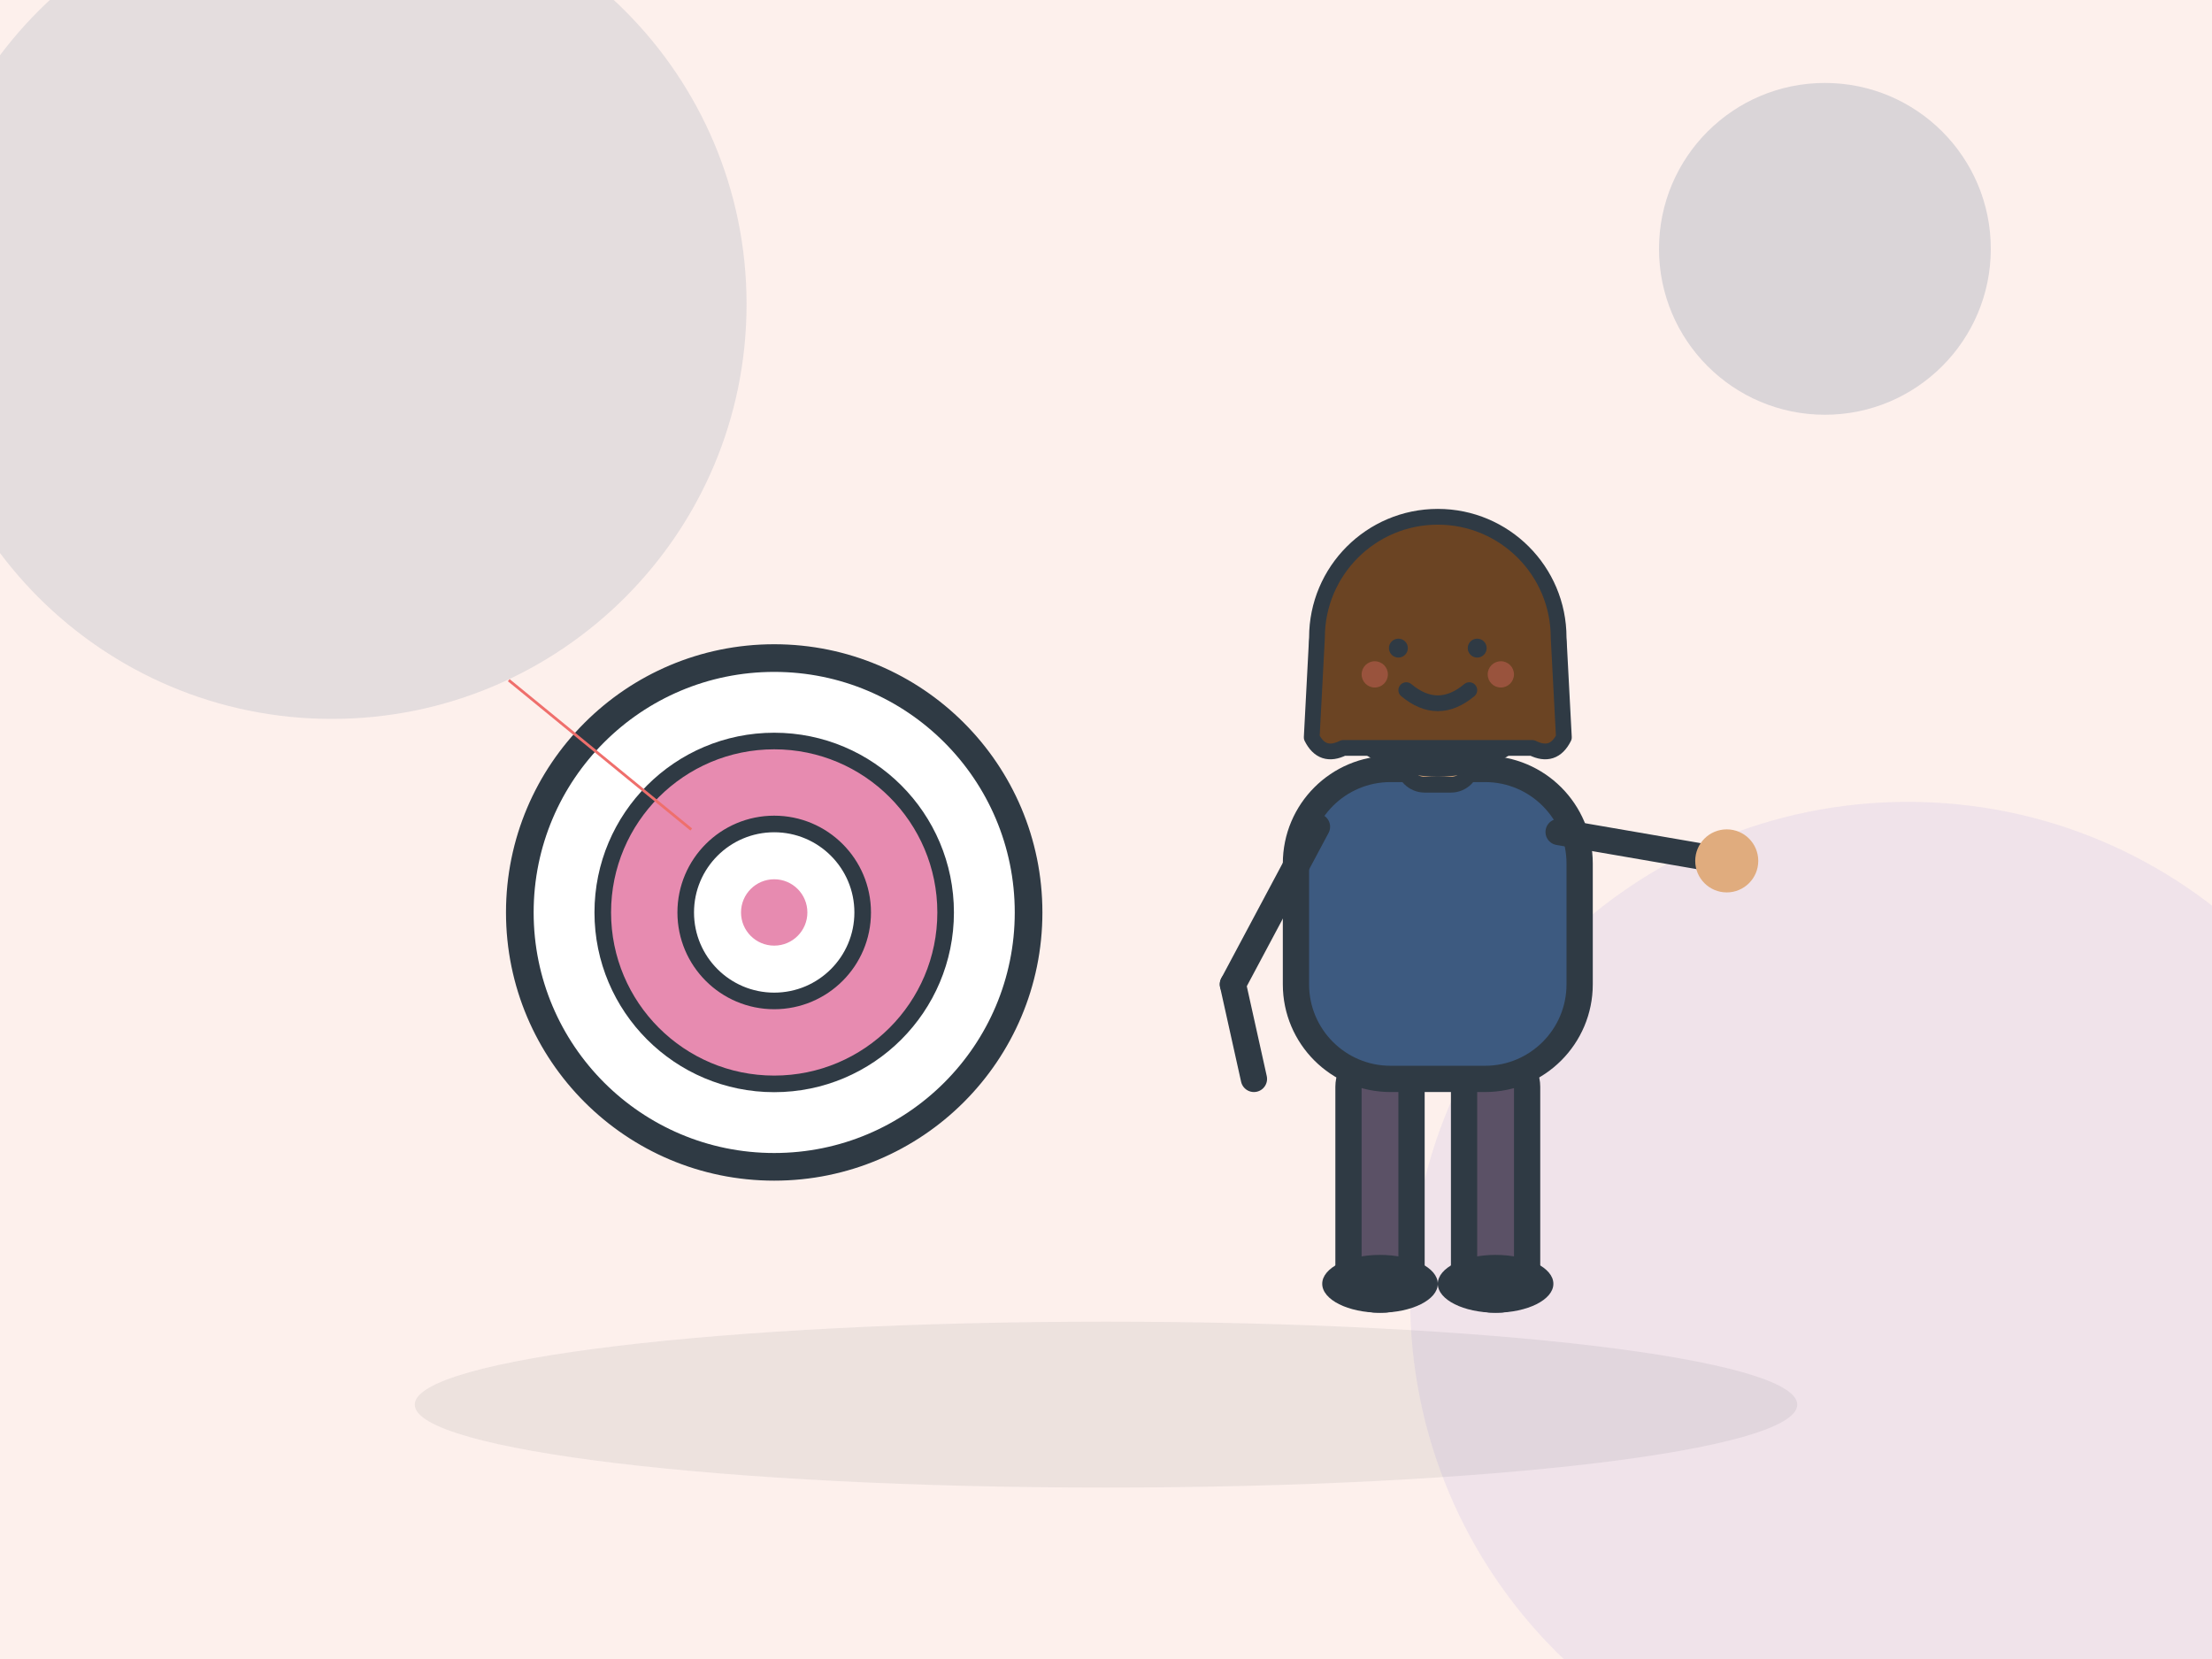
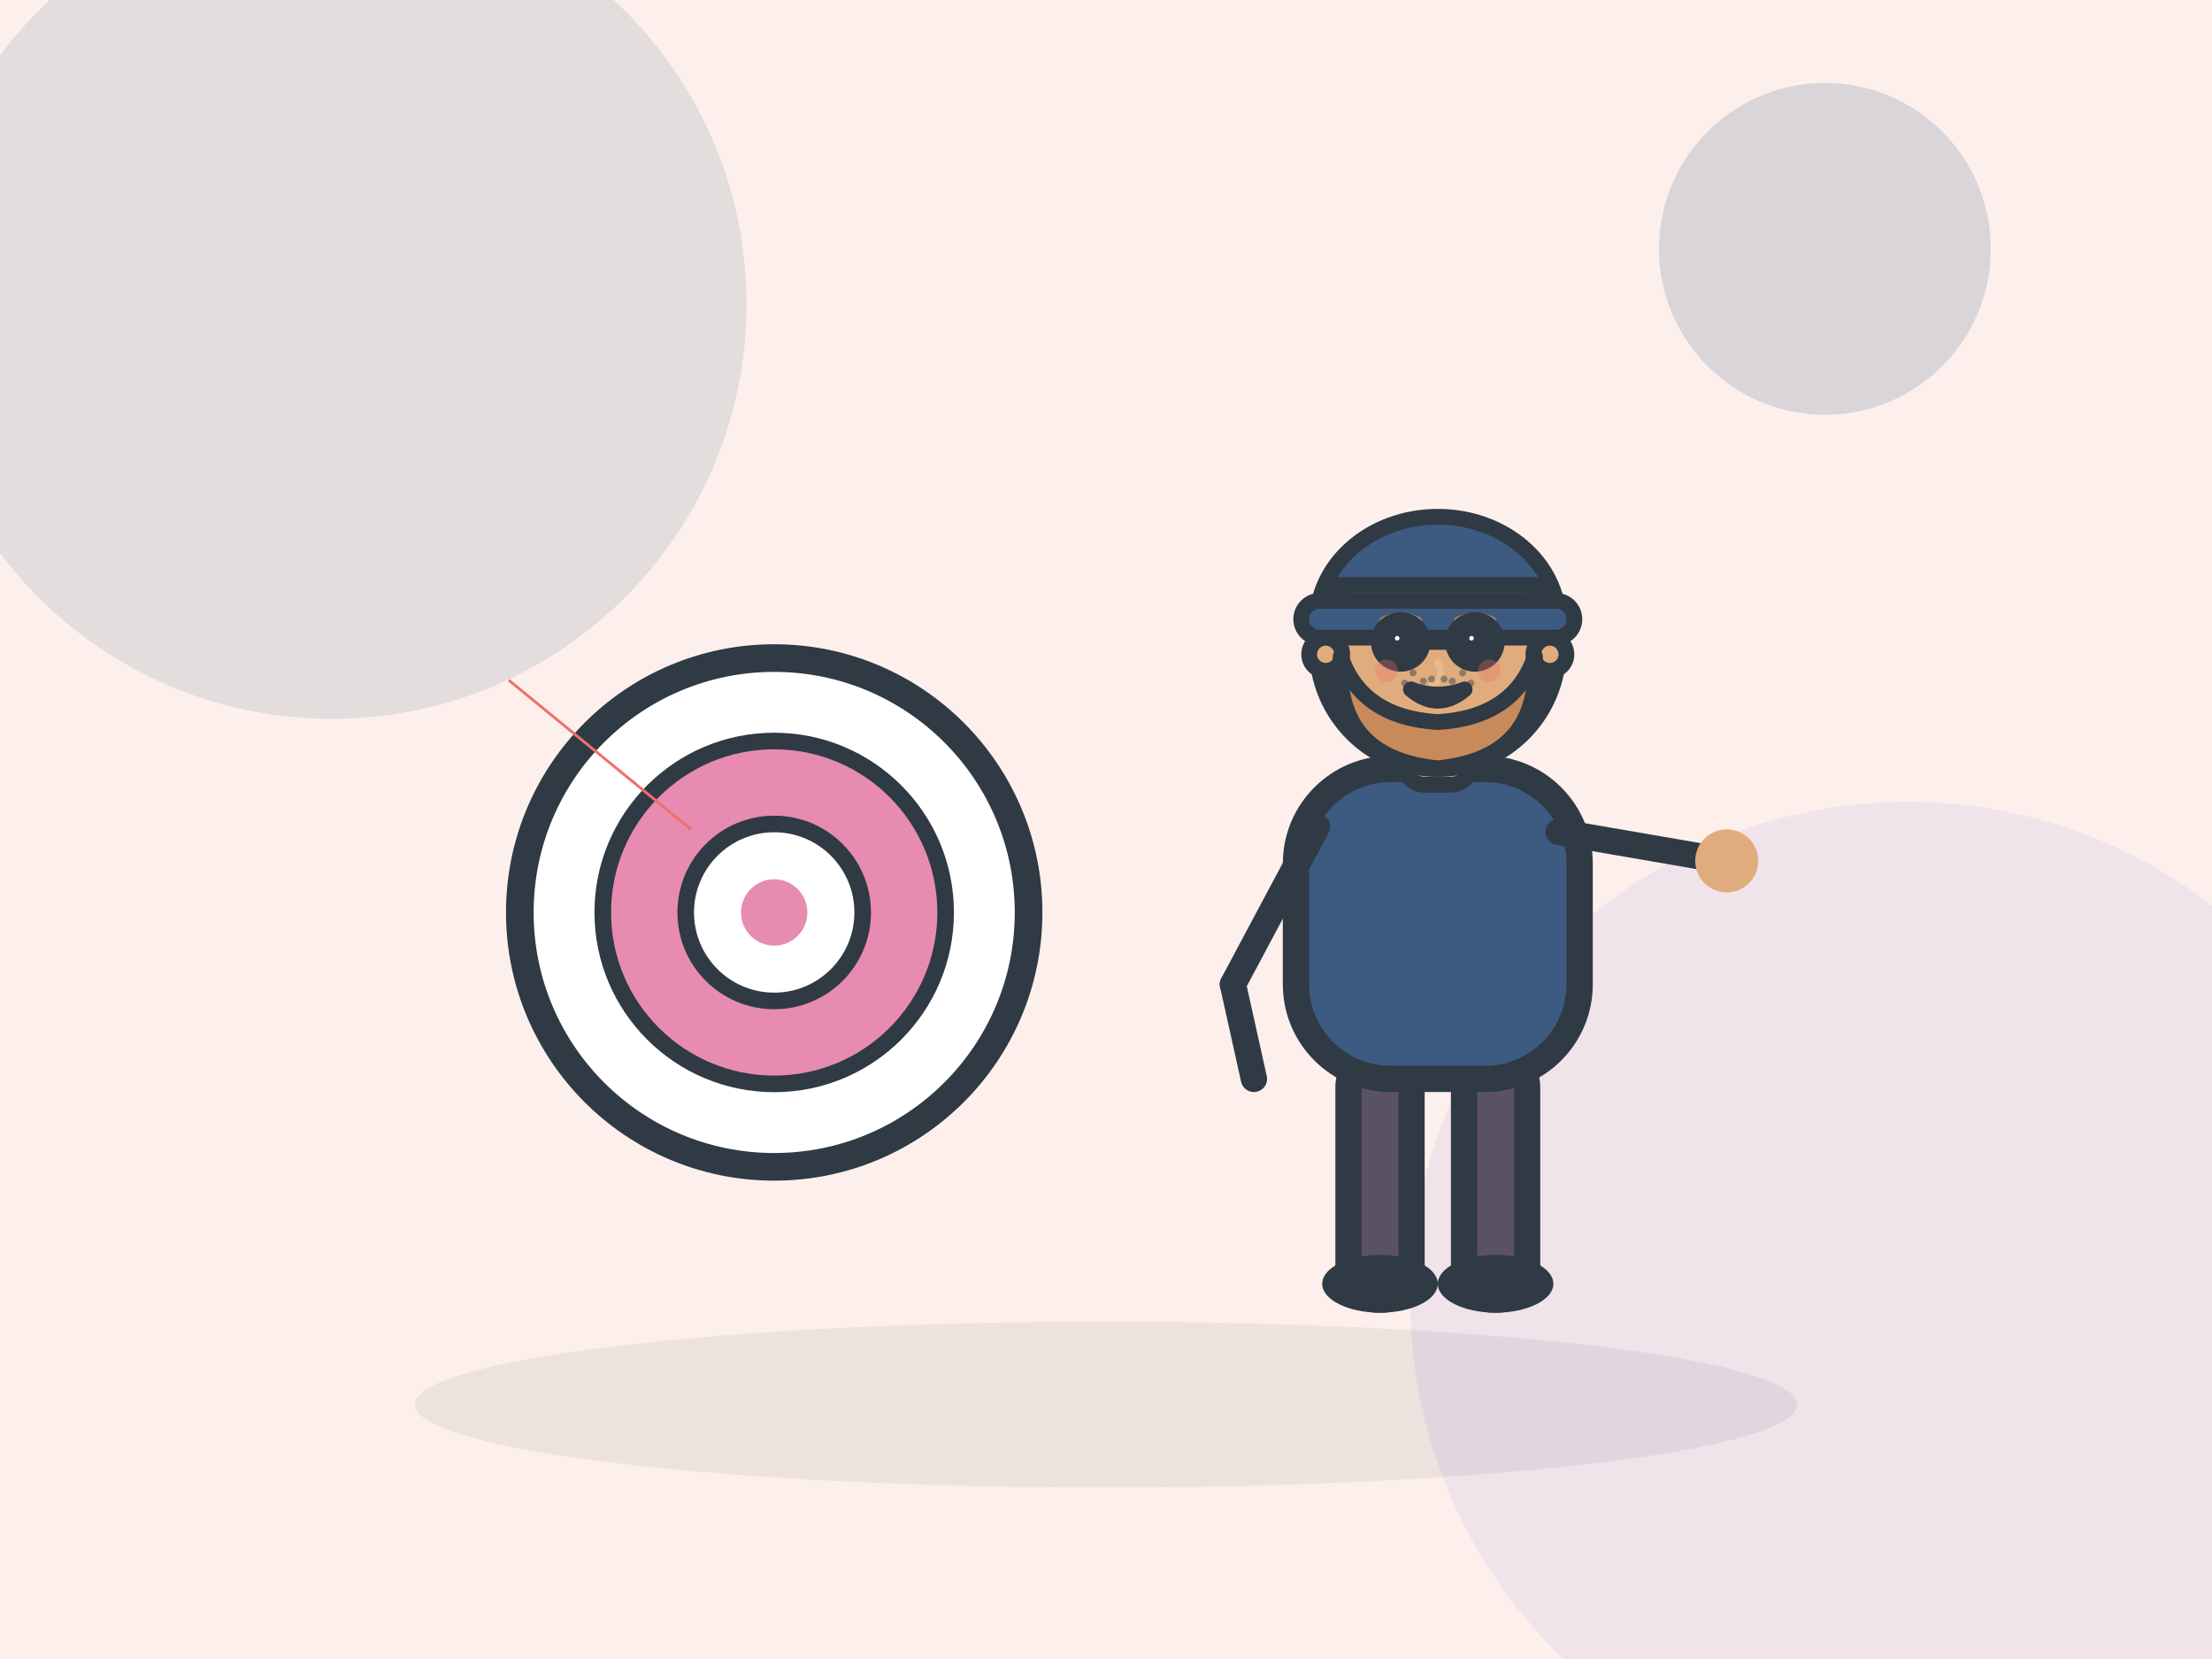
<svg xmlns="http://www.w3.org/2000/svg" viewBox="0 0 800 600" width="800" height="600">
  <rect x="0" y="0" width="800" height="600" rx="0" fill="#fdf0ec" />
  <circle cx="120" cy="110" r="150" fill="#3d5a80" opacity="0.13" />
  <circle cx="690" cy="470" r="180" fill="#9b8ede" opacity="0.13" />
  <circle cx="660" cy="90" r="60" fill="#3d5a80" opacity="0.18" />
  <ellipse cx="400" cy="508" rx="250" ry="30" fill="#2f3a44" opacity="0.08" />
  <g transform="translate(520 470) scale(0.95)">
    <rect x="-34" y="-92" width="24" height="92" rx="11" fill="#5b5166" stroke="#2f3a44" stroke-width="10" stroke-linejoin="round" stroke-linecap="round" />
    <rect x="10" y="-92" width="24" height="92" rx="11" fill="#5b5166" stroke="#2f3a44" stroke-width="10" stroke-linejoin="round" stroke-linecap="round" />
    <ellipse cx="-22" cy="-6" rx="22" ry="11" fill="#2f3a44" />
    <ellipse cx="22" cy="-6" rx="22" ry="11" fill="#2f3a44" />
    <rect x="-54" y="-202" width="108" height="118" rx="36" fill="#3d5a80" stroke="#2f3a44" stroke-width="10" stroke-linejoin="round" stroke-linecap="round" />
    <line x1="-46" y1="-180" x2="-78" y2="-120" stroke="#2f3a44" stroke-width="10" stroke-linejoin="round" stroke-linecap="round" />
    <line x1="-78" y1="-120" x2="-70" y2="-84" stroke="#2f3a44" stroke-width="10" stroke-linejoin="round" stroke-linecap="round" />
    <line x1="46" y1="-178" x2="104" y2="-168" stroke="#2f3a44" stroke-width="10" stroke-linejoin="round" stroke-linecap="round" />
    <circle cx="110" cy="-167" r="12" fill="#e0ac7e" />
    <rect x="-13" y="-222" width="26" height="26" rx="8" fill="#e0ac7e" stroke="#2f3a44" stroke-width="6" stroke-linejoin="round" stroke-linecap="round" />
    <circle cx="0" cy="-248" r="44" fill="#e0ac7e" stroke="#2f3a44" stroke-width="10" stroke-linejoin="round" stroke-linecap="round" />
-     <path d="M -46 -252 A 46 46 0 0 1 46 -252 L 48 -214 Q 44 -206 36 -210 L -36 -210 Q -44 -206 -48 -214 Z" fill="#6b4423" stroke="#2f3a44" stroke-width="6" stroke-linejoin="round" stroke-linecap="round" />
-     <circle cx="-15" cy="-248" r="3.6" fill="#2f3a44" />
-     <circle cx="15" cy="-248" r="3.6" fill="#2f3a44" />
-     <path d="M -12 -232 Q 0 -222 12 -232" fill="none" stroke="#2f3a44" stroke-width="6" stroke-linejoin="round" stroke-linecap="round" />
-     <circle cx="-24" cy="-238" r="5" fill="#ef6f6c" opacity="0.35" />
-     <circle cx="24" cy="-238" r="5" fill="#ef6f6c" opacity="0.35" />
+     <path d="M -46 -258 A 46 40 0 0 1 46 -258 L 40 -272 L -40 -272 Z" fill="#3d5a80" stroke="#2f3a44" stroke-width="6" stroke-linejoin="round" stroke-linecap="round" />
+     <rect x="-52" y="-266" width="104" height="14" rx="7" fill="#3d5a80" stroke="#2f3a44" stroke-width="6" stroke-linejoin="round" stroke-linecap="round" />
+     <circle cx="-42.68" cy="-245.643" r="6.286" fill="#e0ac7e" stroke="#2f3a44" stroke-width="6" stroke-linejoin="round" stroke-linecap="round" />
+     <circle cx="42.68" cy="-245.643" r="6.286" fill="#e0ac7e" stroke="#2f3a44" stroke-width="6" stroke-linejoin="round" stroke-linecap="round" />
+     <path d="M -36.96 -244.857 Q -39.6 -206.2 0 -202.24       Q 39.6 -206.2 36.96 -244.857       Q 29.04 -221.6 0 -219.84       Q -29.04 -221.6 -36.96 -244.857 Z" fill="#c98a5b" stroke="#2f3a44" stroke-width="6" stroke-linejoin="round" stroke-linecap="round" />
+     <path d="M -20.429 -258.214 Q -14.143 -261.357 -7.857 -258.214" fill="none" stroke="#c98a5b" stroke-width="3.614" stroke-linecap="round" />
+     <path d="M 7.857 -258.214 Q 14.143 -261.357 20.429 -258.214" fill="none" stroke="#c98a5b" stroke-width="3.614" stroke-linecap="round" />
+     <circle cx="-14.143" cy="-250.357" r="4.4" fill="#8a7a4a" stroke="#2f3a44" stroke-width="6" stroke-linejoin="round" stroke-linecap="round" />
+     <circle cx="-14.143" cy="-250.357" r="1.936" fill="#2f3a44" />
+     <circle cx="-15.463" cy="-251.765" r="0.88" fill="#fff" />
+     <circle cx="14.143" cy="-250.357" r="4.4" fill="#8a7a4a" stroke="#2f3a44" stroke-width="6" stroke-linejoin="round" stroke-linecap="round" />
+     <circle cx="14.143" cy="-250.357" r="1.936" fill="#2f3a44" />
+     <circle cx="12.823" cy="-251.765" r="0.88" fill="#fff" />
+     <circle cx="-14.143" cy="-250.357" r="8.329" fill="none" stroke="#2f3a44" stroke-width="6" stroke-linejoin="round" stroke-linecap="round" />
+     <circle cx="14.143" cy="-250.357" r="8.329" fill="none" stroke="#2f3a44" stroke-width="6" stroke-linejoin="round" stroke-linecap="round" />
+     <line x1="-5.814" y1="-250.357" x2="5.814" y2="-250.357" stroke="#2f3a44" stroke-width="6" stroke-linejoin="round" stroke-linecap="round" />
+     <path d="M 0 -242.5 q 2.829 5.893 -2.043 8.25" fill="none" stroke="#ecc39b" stroke-width="2.671" stroke-linecap="round" opacity="0.55" />
+     <circle cx="-9.429" cy="-238.571" r="1.336" fill="#2f3a44" opacity="0.45" />
+     <circle cx="-5.5" cy="-235.429" r="1.336" fill="#2f3a44" opacity="0.45" />
+     <circle cx="-12.571" cy="-234.643" r="1.336" fill="#2f3a44" opacity="0.45" />
+     <circle cx="9.429" cy="-238.571" r="1.336" fill="#2f3a44" opacity="0.45" />
+     <circle cx="5.5" cy="-235.429" r="1.336" fill="#2f3a44" opacity="0.45" />
+     <circle cx="12.571" cy="-234.643" r="1.336" fill="#2f3a44" opacity="0.45" />
+     <circle cx="-2.357" cy="-236.214" r="1.336" fill="#2f3a44" opacity="0.45" />
+     <circle cx="2.357" cy="-236.214" r="1.336" fill="#2f3a44" opacity="0.45" />
+     <path d="M -10.214 -232.286 Q 0 -223.643 10.214 -232.286       Q 0 -228.357 -10.214 -232.286 Z" fill="#c9635f" stroke="#2f3a44" stroke-width="6" stroke-linejoin="round" stroke-linecap="round" />
+     <circle cx="-19.643" cy="-239.357" r="4.321" fill="#ef6f6c" opacity="0.32" />
+     <circle cx="19.643" cy="-239.357" r="4.321" fill="#ef6f6c" opacity="0.32" />
  </g>
  <g transform="translate(280 330) scale(1)">
    <circle cx="0" cy="0" r="92" fill="#fff" stroke="#2f3a44" stroke-width="10" stroke-linejoin="round" stroke-linecap="round" />
    <circle cx="0" cy="0" r="62" fill="#e78bb0" stroke="#2f3a44" stroke-width="6" stroke-linejoin="round" stroke-linecap="round" />
    <circle cx="0" cy="0" r="32" fill="#fff" stroke="#2f3a44" stroke-width="6" stroke-linejoin="round" stroke-linecap="round" />
    <circle cx="0" cy="0" r="12" fill="#e78bb0" />
    <line x1="-96" y1="-84" x2="-30" y2="-30" stroke="#ef6f6c" />
  </g>
</svg>
